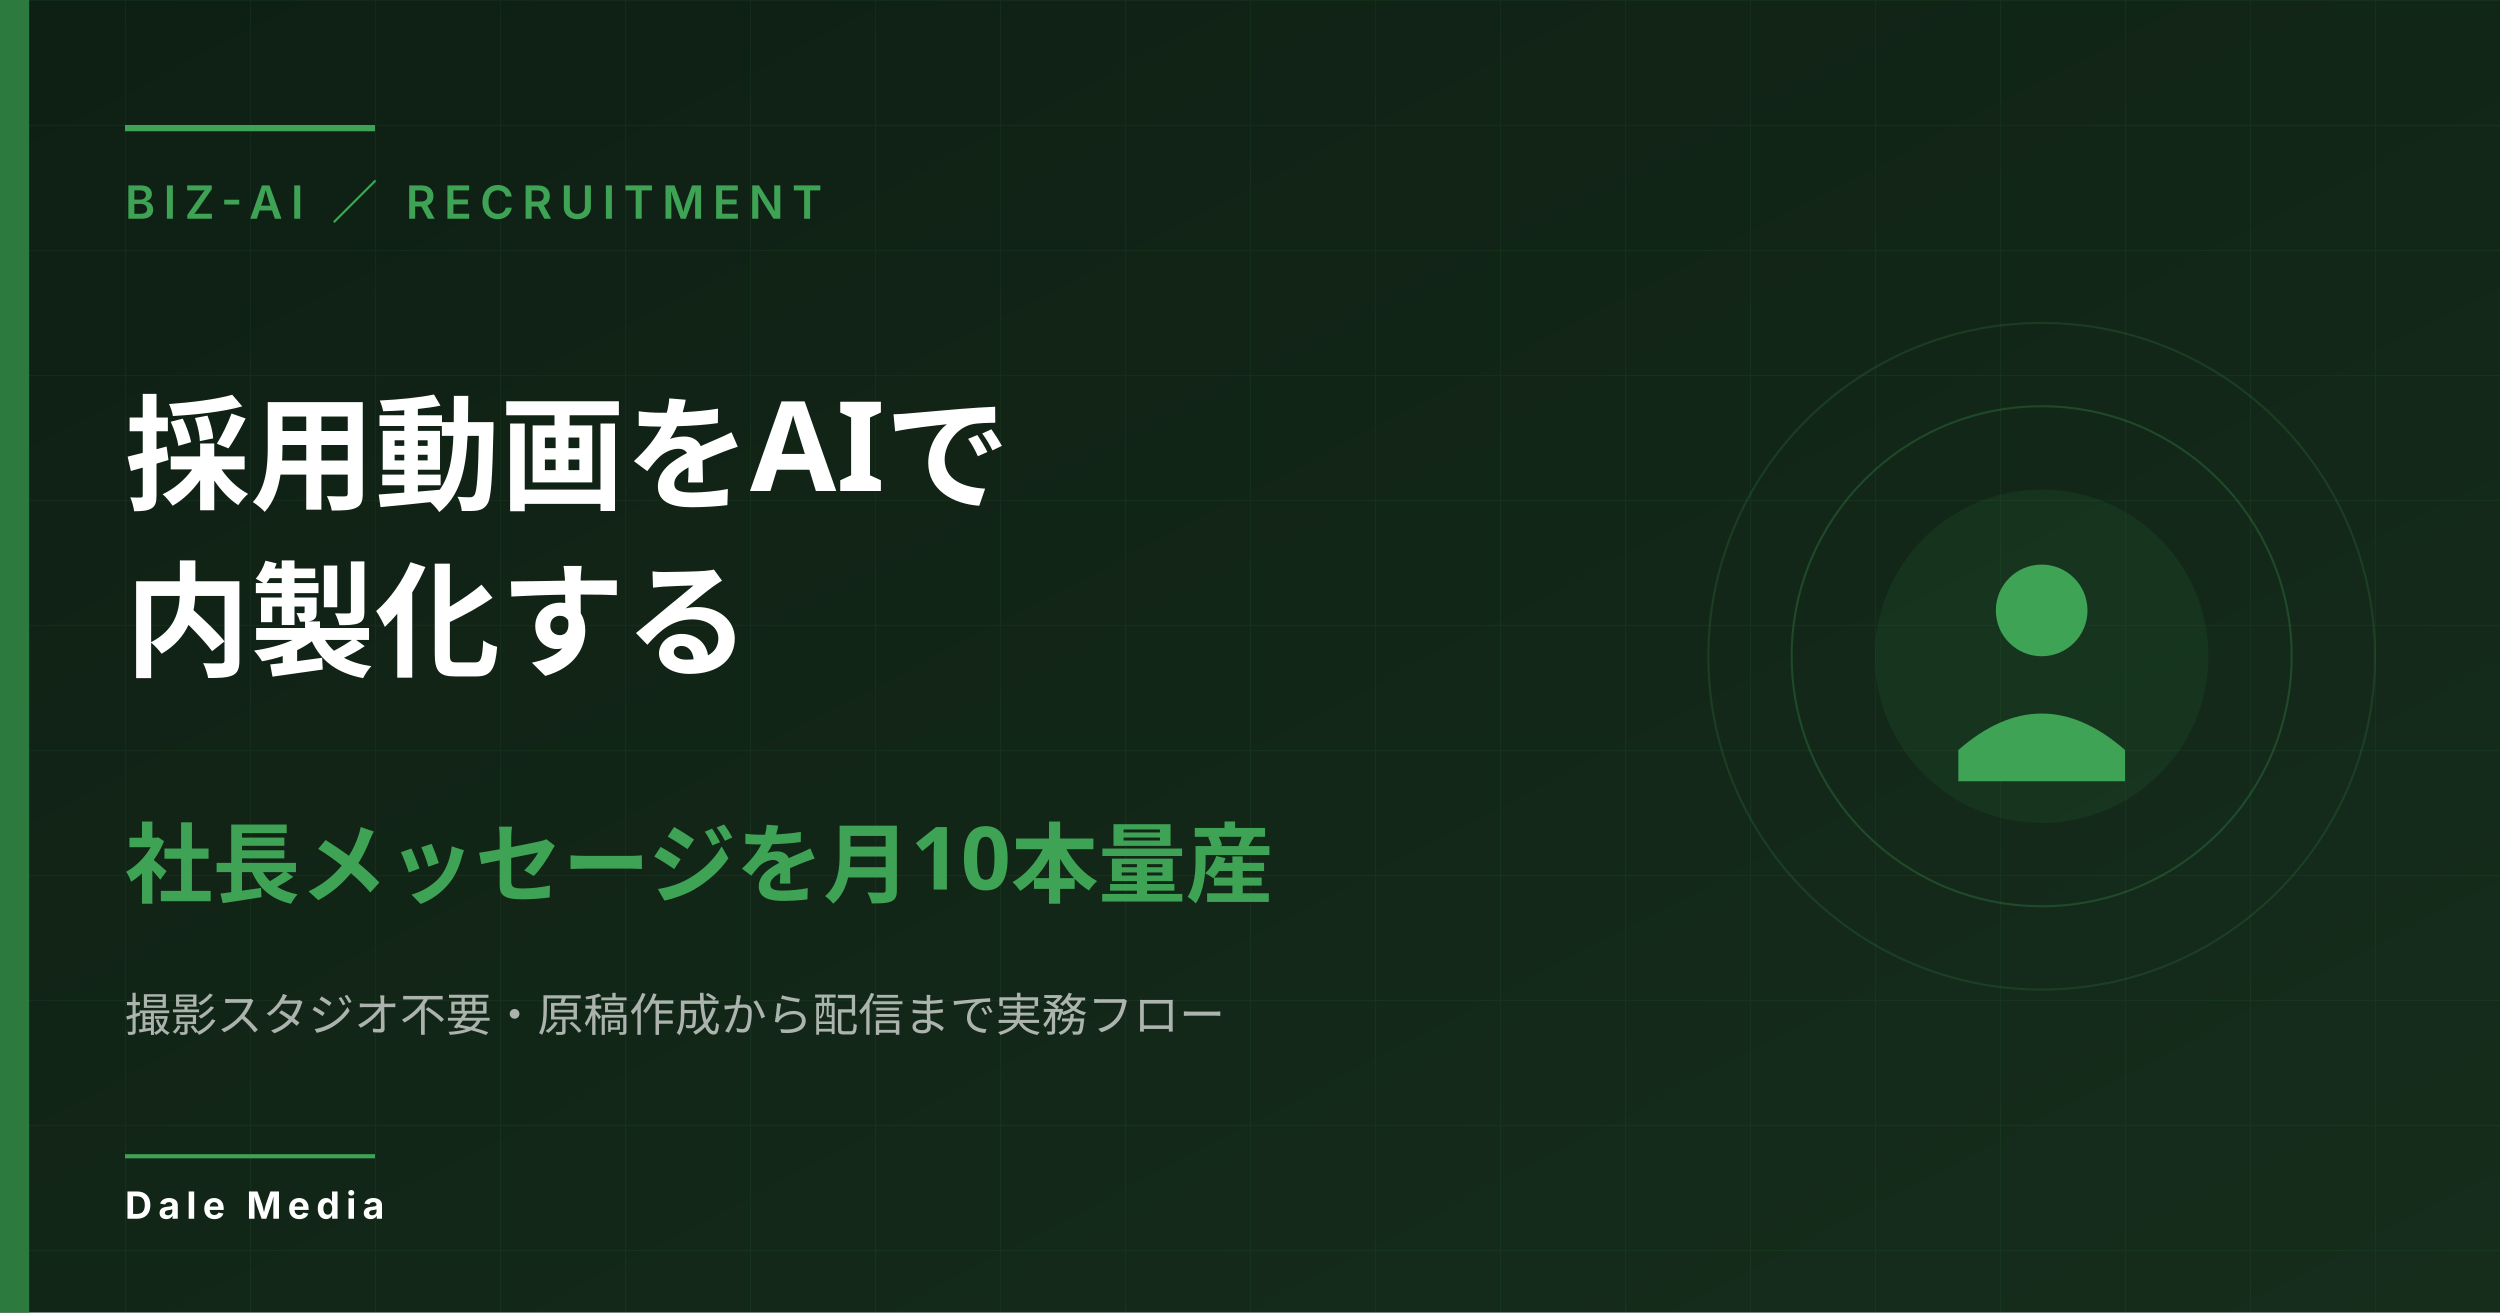
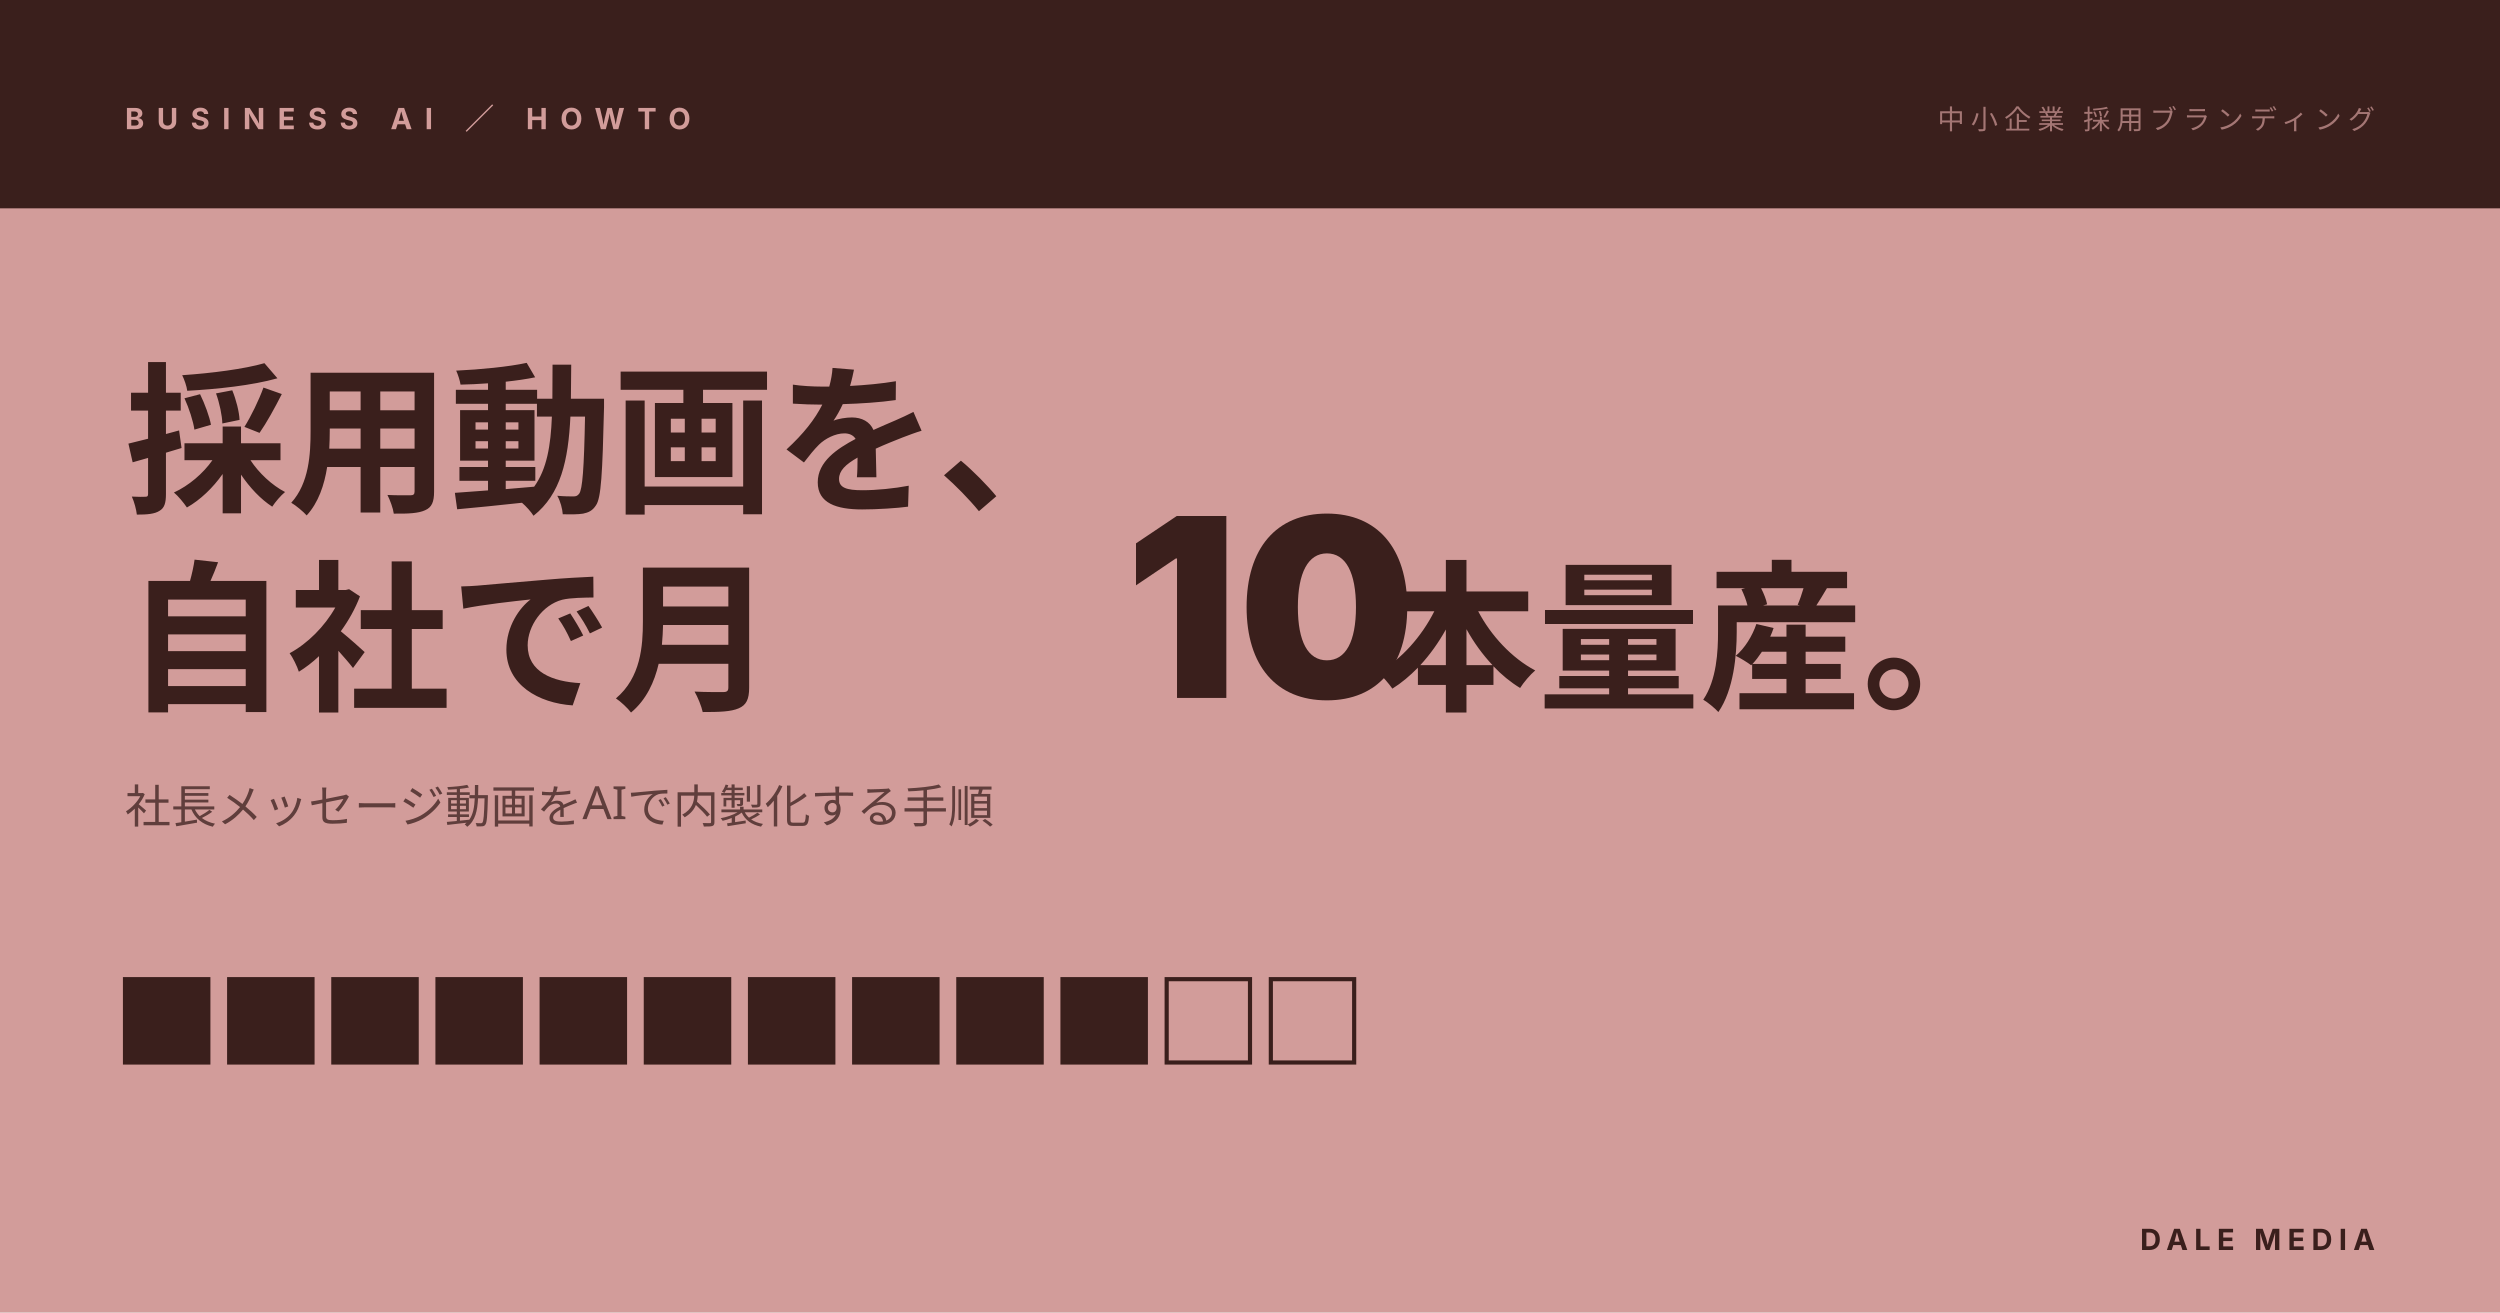
<svg xmlns="http://www.w3.org/2000/svg" viewBox="0 0 1200 630" preserveAspectRatio="xMidYMid slice">
-   <defs>
-     <linearGradient id="bg" x1="0" y1="0" x2="1" y2="1">
-       <stop offset="0%" stop-color="#0e1f13" />
-       <stop offset="100%" stop-color="#162d1c" />
-     </linearGradient>
-     <pattern id="grid" width="60" height="60" patternUnits="userSpaceOnUse">
-       <path d="M 60 0 L 0 0 0 60" fill="none" stroke="rgba(63,163,85,0.08)" stroke-width="1" />
-     </pattern>
-   </defs>
-   <rect width="1200" height="630" fill="url(#bg)" />
-   <rect width="1200" height="630" fill="url(#grid)" />
-   <rect x="0" y="0" width="14" height="630" fill="#2d7a3e" />
-   <rect x="60" y="60" width="120" height="3" fill="#3fa355" />
-   <text x="60" y="105" font-family="Inter, 'Noto Sans JP', sans-serif" font-size="22" font-weight="600" fill="#3fa355" letter-spacing="4">
-     BIZ-AI ／ RECRUITMENT
-   </text>
-   <text x="60" y="240" font-family="'Noto Sans JP', sans-serif" font-size="60" font-weight="900" fill="#ffffff">
-     採用動画をAIで
-   </text>
-   <text x="60" y="320" font-family="'Noto Sans JP', sans-serif" font-size="60" font-weight="900" fill="#ffffff">
-     内製化する
-   </text>
-   <text x="60" y="430" font-family="'Noto Sans JP', sans-serif" font-size="42" font-weight="700" fill="#3fa355">
-     社長メッセージを月10本量産
-   </text>
-   <text x="60" y="495" font-family="'Noto Sans JP', sans-serif" font-size="22" font-weight="500" fill="rgba(255,255,255,0.65)">
-     撮影スタジオ不要・原稿作成から配信まで実務フロー
-   </text>
-   <line x1="60" y1="555" x2="180" y2="555" stroke="#3fa355" stroke-width="2" />
-   <text x="60" y="585" font-family="Inter, 'Noto Sans JP', sans-serif" font-size="18" font-weight="700" fill="#ffffff" letter-spacing="3">
-     Dale Media
-   </text>
-   <g transform="translate(880, 215)">
-     <circle cx="100" cy="100" r="160" fill="none" stroke="rgba(63,163,85,0.18)" stroke-width="1" />
-     <circle cx="100" cy="100" r="120" fill="none" stroke="rgba(63,163,85,0.28)" stroke-width="1" />
-     <circle cx="100" cy="100" r="80" fill="rgba(45,122,62,0.15)" />
-     <circle cx="100" cy="78" r="22" fill="#3fa355" />
-     <path d="M 60 145 Q 100 110 140 145 L 140 160 L 60 160 Z" fill="#3fa355" />
+   <rect width="1200" height="630" fill="#d29c9a" />
+   <rect x="0" y="0" width="1200" height="100" fill="#3a1f1c" />
+   <text x="60" y="62" font-family="Inter, 'Noto Sans JP', sans-serif" font-size="14" font-weight="700" fill="#d29c9a" letter-spacing="6">BUSINESS AI ／ HOWTO</text>
+   <text x="1140" y="62" font-family="Inter, sans-serif" font-size="13" font-weight="500" fill="rgba(210,156,154,0.7)" letter-spacing="3" text-anchor="end">中小企業 採用ブランディング</text>
+   <text x="60" y="240" font-family="'Noto Serif JP', serif" font-size="78" font-weight="900" fill="#3a1f1c">採用動画を、</text>
+   <text x="60" y="335" font-family="'Noto Serif JP', serif" font-size="78" font-weight="900" fill="#3a1f1c">自社で月</text>
+   <text x="540" y="335" font-family="Inter, sans-serif" font-size="120" font-weight="900" fill="#3a1f1c">10</text>
+   <text x="660" y="335" font-family="'Noto Serif JP', serif" font-size="78" font-weight="900" fill="#3a1f1c">本量産。</text>
+   <text x="60" y="395" font-family="'Noto Sans JP', sans-serif" font-size="22" font-weight="500" fill="rgba(58,31,28,0.75)">社長メッセージ動画をAIで内製化する手順</text>
+   <g transform="translate(60, 470)" stroke="#3a1f1c" stroke-width="2">
+     <rect x="0" y="0" width="40" height="40" fill="#3a1f1c" />
+     <rect x="50" y="0" width="40" height="40" fill="#3a1f1c" />
+     <rect x="100" y="0" width="40" height="40" fill="#3a1f1c" />
+     <rect x="150" y="0" width="40" height="40" fill="#3a1f1c" />
+     <rect x="200" y="0" width="40" height="40" fill="#3a1f1c" />
+     <rect x="250" y="0" width="40" height="40" fill="#3a1f1c" />
+     <rect x="300" y="0" width="40" height="40" fill="#3a1f1c" />
+     <rect x="350" y="0" width="40" height="40" fill="#3a1f1c" />
+     <rect x="400" y="0" width="40" height="40" fill="#3a1f1c" />
+     <rect x="450" y="0" width="40" height="40" fill="#3a1f1c" />
+     <rect x="500" y="0" width="40" height="40" fill="none" />
+     <rect x="550" y="0" width="40" height="40" fill="none" />
  </g>
+   <text x="1140" y="600" font-family="Inter, sans-serif" font-size="14" font-weight="700" fill="#3a1f1c" letter-spacing="3" text-anchor="end">DALE MEDIA</text>
</svg>
